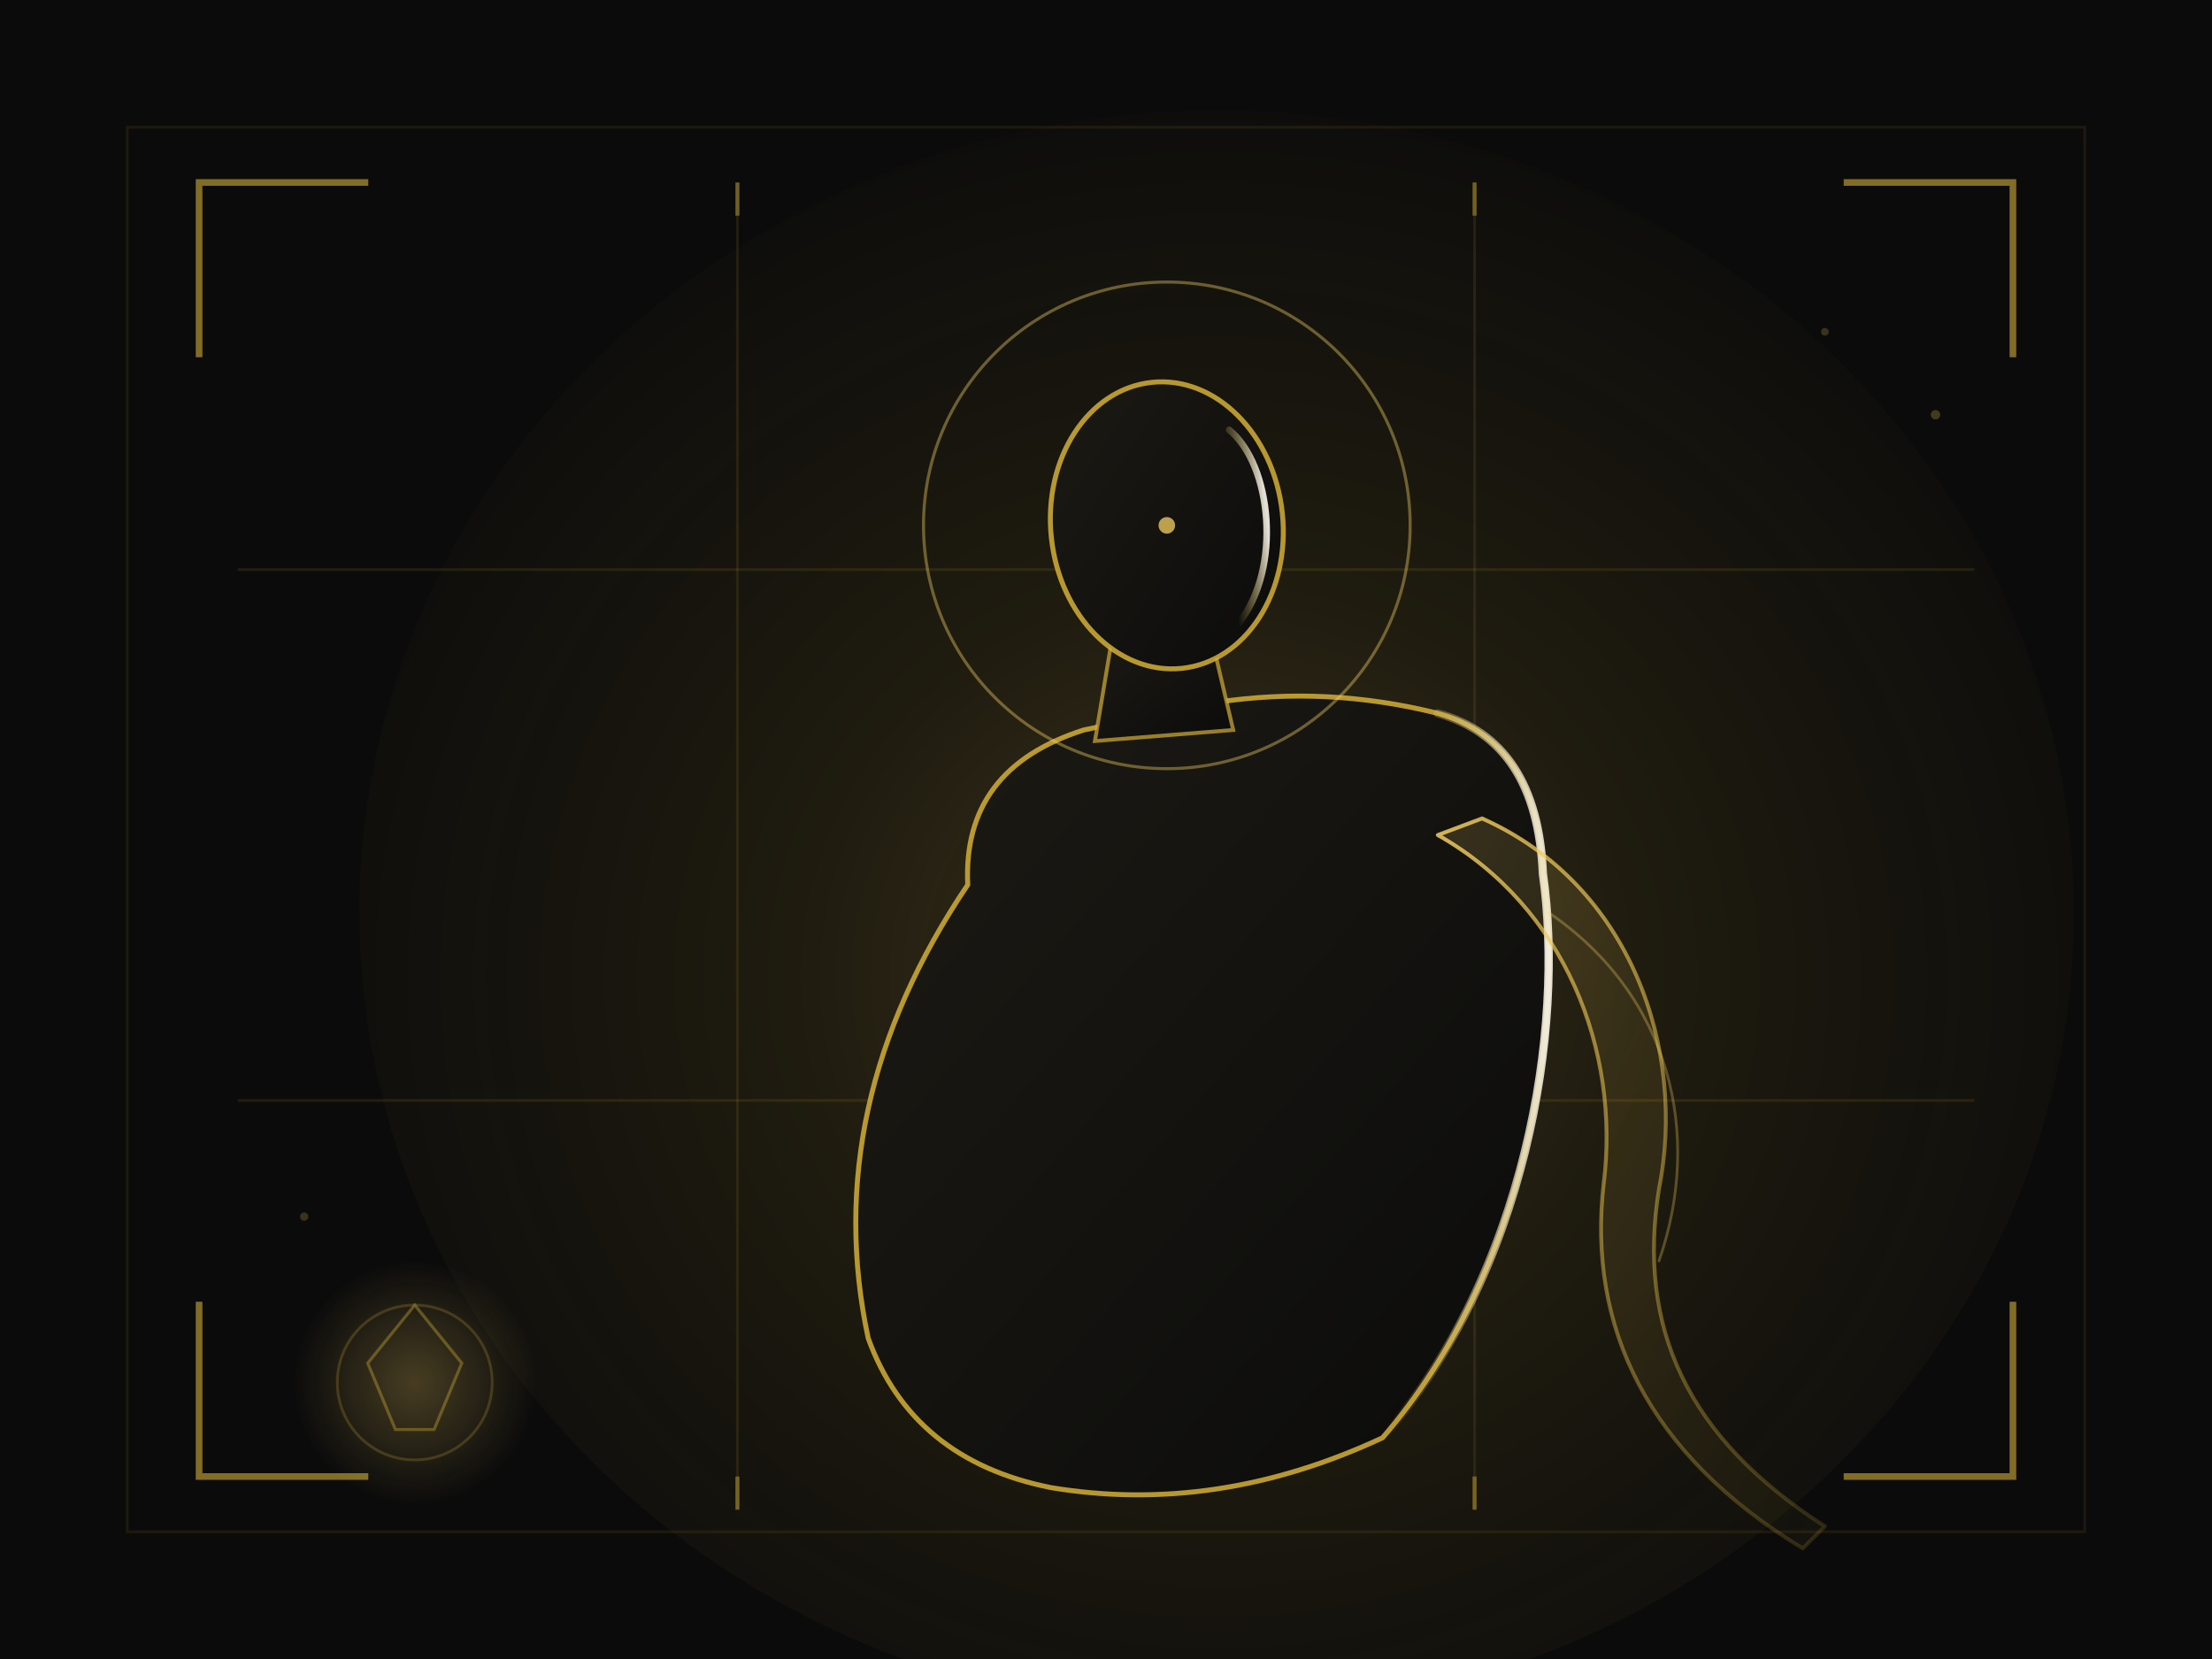
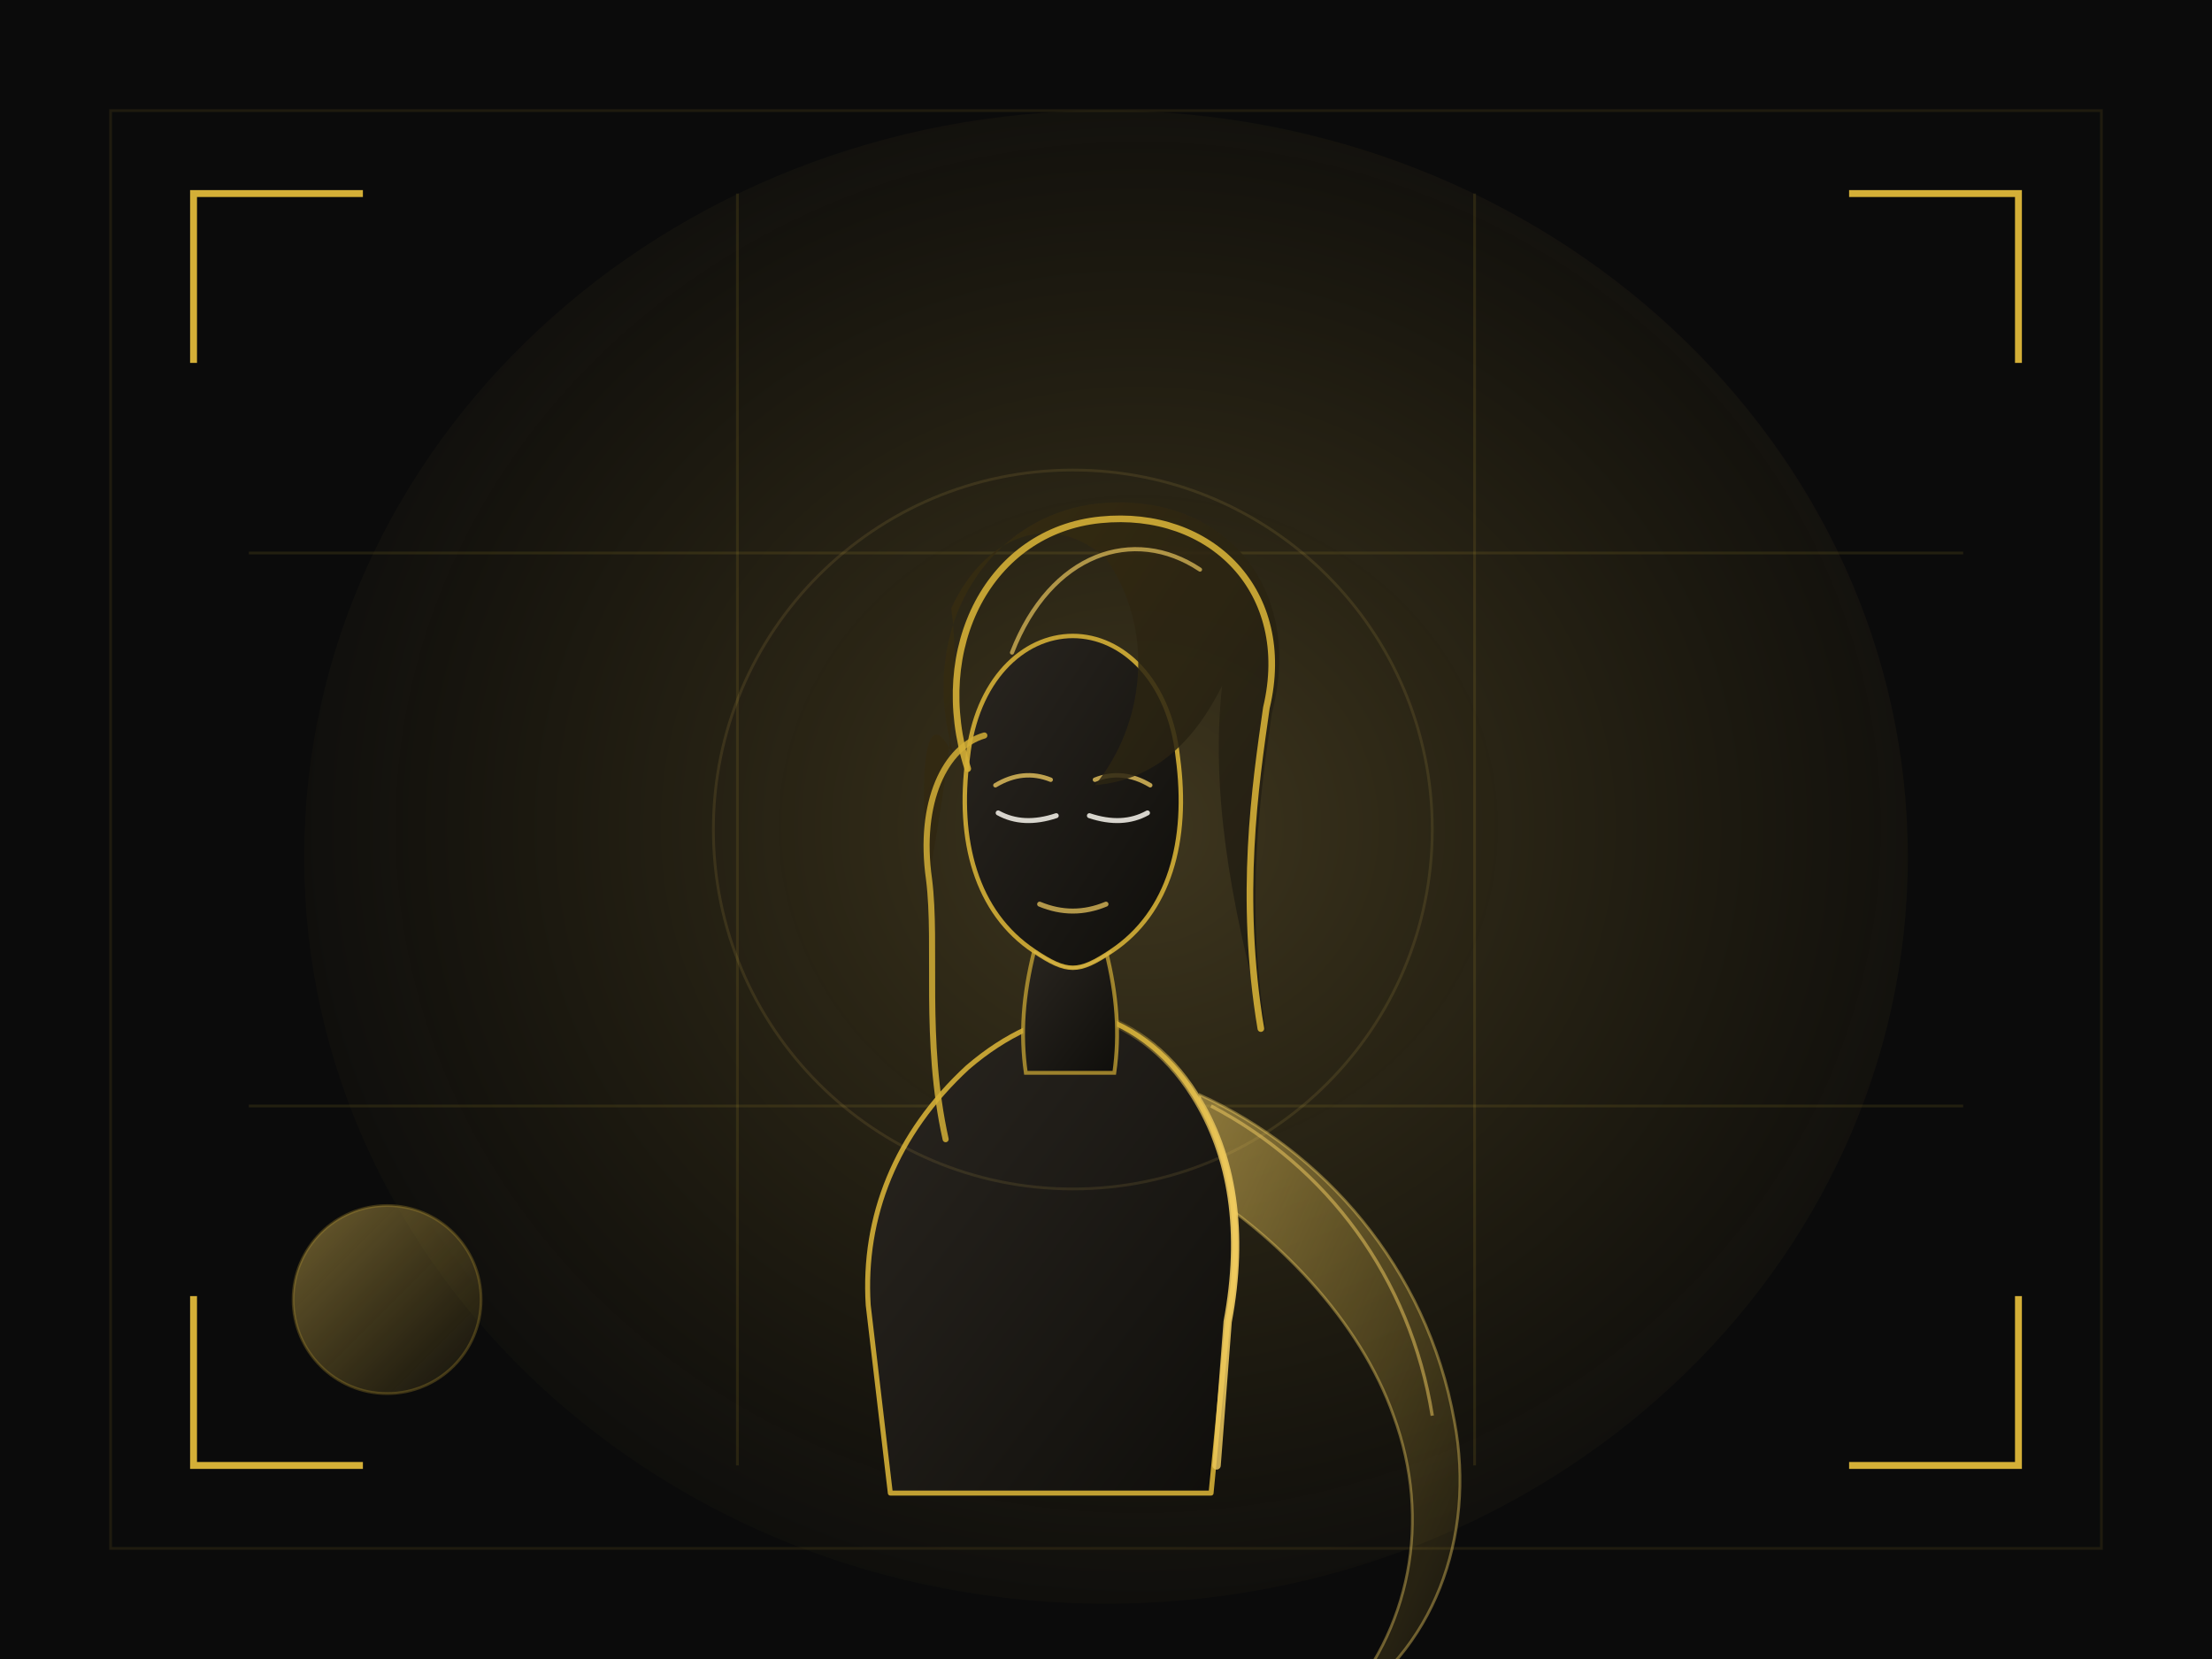
<svg xmlns="http://www.w3.org/2000/svg" viewBox="0 0 800 600" width="800" height="600">
+   <rect x="0" y="0" width="800" height="600" fill="#0b0b0b" />
  <defs>
-     <radialGradient id="sbGlow" cx="50%" cy="54%" r="58%">
+     <radialGradient id="sbGlow" cx="52%" cy="48%" r="58%">
      <stop offset="0%" stop-color="#f4cf63" stop-opacity="0.22" />
-       <stop offset="42%" stop-color="#d4af37" stop-opacity="0.10" />
      <stop offset="100%" stop-color="#d4af37" stop-opacity="0" />
    </radialGradient>
-     <linearGradient id="sbFigureFill" x1="0%" y1="0%" x2="100%" y2="100%">
-       <stop offset="0%" stop-color="#1c1a14" />
-       <stop offset="100%" stop-color="#0b0b0b" />
+     <linearGradient id="sbSkin" x1="0%" y1="0%" x2="100%" y2="100%">
+       <stop offset="0%" stop-color="#2a2620" />
+       <stop offset="100%" stop-color="#0f0e0b" />
+     </linearGradient>
+     <linearGradient id="sbHair" x1="0%" y1="0%" x2="100%" y2="100%">
+       <stop offset="0%" stop-color="#3a2e10" />
+       <stop offset="100%" stop-color="#1c1a14" />
    </linearGradient>
    <linearGradient id="sbRim" x1="0%" y1="0%" x2="100%" y2="0%">
      <stop offset="0%" stop-color="#d4af37" stop-opacity="0" />
-       <stop offset="100%" stop-color="#f8f5ed" stop-opacity="0.9" />
+       <stop offset="100%" stop-color="#f4cf63" stop-opacity="0.9" />
    </linearGradient>
-     <linearGradient id="sbFabricFill" x1="0%" y1="0%" x2="100%" y2="100%">
-       <stop offset="0%" stop-color="#f4cf63" stop-opacity="0.16" />
-       <stop offset="100%" stop-color="#d4af37" stop-opacity="0.04" />
+     <linearGradient id="sbFabric" x1="0%" y1="0%" x2="100%" y2="100%">
+       <stop offset="0%" stop-color="#f4cf63" stop-opacity="0.5" />
+       <stop offset="100%" stop-color="#d4af37" stop-opacity="0.05" />
    </linearGradient>
-     <linearGradient id="sbFabricRim" x1="0%" y1="0%" x2="100%" y2="100%">
-       <stop offset="0%" stop-color="#f4cf63" stop-opacity="0.85" />
-       <stop offset="100%" stop-color="#d4af37" stop-opacity="0.15" />
-     </linearGradient>
-     <radialGradient id="sbAccentGlow" cx="50%" cy="50%" r="50%">
-       <stop offset="0%" stop-color="#f4cf63" stop-opacity="0.3" />
-       <stop offset="100%" stop-color="#f4cf63" stop-opacity="0" />
-     </radialGradient>
  </defs>
-   <rect x="0" y="0" width="800" height="600" fill="#0b0b0b" />
-   <ellipse cx="440" cy="330" rx="310" ry="290" fill="url(#sbGlow)" />
-   <g stroke="#d4af37" stroke-opacity="0.11" stroke-width="1">
-     <line x1="266.7" y1="66" x2="266.7" y2="546" />
-     <line x1="533.3" y1="66" x2="533.3" y2="546" />
-     <line x1="86" y1="206" x2="714" y2="206" />
-     <line x1="86" y1="398" x2="714" y2="398" />
+   <ellipse cx="400" cy="310" rx="290" ry="270" fill="url(#sbGlow)" />
+   <g stroke="#d4af37" stroke-opacity="0.12" stroke-width="1">
+     <line x1="266.7" y1="70" x2="266.7" y2="530" />
+     <line x1="533.3" y1="70" x2="533.3" y2="530" />
+     <line x1="90" y1="200" x2="710" y2="200" />
+     <line x1="90" y1="400" x2="710" y2="400" />
  </g>
-   <g stroke="#d4af37" stroke-width="2.4" fill="none" stroke-linecap="square" stroke-opacity="0.6">
-     <path d="M 72 128 L 72 66 L 132 66" />
-     <path d="M 668 66 L 728 66 L 728 128" />
-     <path d="M 728 472 L 728 534 L 668 534" />
-     <path d="M 132 534 L 72 534 L 72 472" />
+   <g stroke="#d4af37" stroke-width="2.5" fill="none" stroke-linecap="square">
+     <path d="M 70 130 L 70 70 L 130 70" />
+     <path d="M 670 70 L 730 70 L 730 130" />
+     <path d="M 730 470 L 730 530 L 670 530" />
+     <path d="M 130 530 L 70 530 L 70 470" />
  </g>
-   <g stroke="#d4af37" stroke-opacity="0.45" stroke-width="1.5">
-     <line x1="266.7" y1="66" x2="266.7" y2="78" />
-     <line x1="533.3" y1="66" x2="533.3" y2="78" />
-     <line x1="266.7" y1="534" x2="266.7" y2="546" />
-     <line x1="533.3" y1="534" x2="533.3" y2="546" />
+   <rect x="40" y="40" width="720" height="520" fill="none" stroke="#d4af37" stroke-opacity="0.10" stroke-width="1" />
+   <g transform="translate(388 350)">
+     <path d="M 46 46 C 90 66, 128 108, 138 164 C 146 206, 130 248, 96 268              C 122 240, 130 200, 116 162 C 104 128, 74 96, 40 76 Z" fill="url(#sbFabric)" stroke="#f4cf63" stroke-width="1" stroke-opacity="0.4" />
+     <path d="M 50 50 C 92 72, 122 112, 130 162" fill="none" stroke="#f4cf63" stroke-width="1.2" stroke-opacity="0.5" />
+     <path d="M -66 190 L -74 122 C -76 90, -64 60, -38 36 C -24 24, -10 18, 4 16              C 20 20, 34 30, 44 46 C 58 68, 62 96, 56 128 L 50 190 Z" fill="url(#sbSkin)" stroke="#d4af37" stroke-width="1.8" stroke-opacity="0.9" stroke-linejoin="round" />
+     <path d="M 4 16 C 20 20, 34 30, 44 46 C 58 68, 62 96, 56 128 L 52 180" fill="none" stroke="url(#sbRim)" stroke-width="3" stroke-linecap="round" />
+     <path d="M -14 -6 C -18 10, -19 24, -17 38 L 15 38 C 17 24, 16 10, 12 -6 Z" fill="url(#sbSkin)" stroke="#d4af37" stroke-width="1.4" stroke-opacity="0.7" />
+     <path d="M -38 -76 C -42 -46, -35 -20, -14 -6 C -2 2, 2 2, 14 -6 C 35 -20, 42 -46, 38 -76              C 35 -104, 18 -120, 0 -120 C -18 -120, -35 -104, -38 -76 Z" fill="url(#sbSkin)" stroke="#d4af37" stroke-width="1.6" stroke-opacity="0.9" />
+     <path d="M -28 -66 Q -18 -72 -8 -68" fill="none" stroke="#f4cf63" stroke-width="1.6" stroke-linecap="round" stroke-opacity="0.75" />
+     <path d="M 8 -68 Q 18 -72 28 -66" fill="none" stroke="#f4cf63" stroke-width="1.6" stroke-linecap="round" stroke-opacity="0.75" />
+     <path d="M -27 -56 Q -18 -51 -6 -55" fill="none" stroke="#f8f5ed" stroke-width="1.8" stroke-linecap="round" stroke-opacity="0.85" />
+     <path d="M 6 -55 Q 18 -51 27 -56" fill="none" stroke="#f8f5ed" stroke-width="1.8" stroke-linecap="round" stroke-opacity="0.85" />
+     <path d="M -12 -23 Q 0 -18 12 -23" fill="none" stroke="#f4cf63" stroke-width="1.8" stroke-linecap="round" stroke-opacity="0.7" />
+     <path d="M -14 -6 C -2 2, 2 2, 14 -6" fill="none" stroke="#f4cf63" stroke-width="1" stroke-opacity="0.3" />
+     <path d="M -42 -74 C -58 -120, -32 -164, 10 -168 C 54 -172, 84 -138, 72 -92              C 68 -64, 62 -24, 70 24              C 56 -26, 50 -66, 54 -102 C 44 -82, 30 -68, 8 -66              C 26 -88, 30 -122, 12 -148 C -8 -166, -32 -156, -44 -130              C -40 -102, -46 -68, -52 -32              C -56 -68, -54 -102, -42 -74 Z" fill="url(#sbHair)" stroke="none" opacity="0.85" />
+     <g fill="none" stroke-linecap="round">
+       <path d="M -38 -72 C -52 -116, -30 -158, 10 -162 C 50 -166, 80 -136, 70 -94                C 66 -66, 60 -26, 68 22" stroke="#d4af37" stroke-width="2.4" stroke-opacity="0.9" />
+       <path d="M -32 -84 C -46 -80, -56 -60, -52 -32 C -49 -8, -54 26, -46 62" stroke="#d4af37" stroke-width="2.2" stroke-opacity="0.85" />
+       <path d="M -22 -114 C -8 -150, 22 -160, 46 -144" stroke="#f4cf63" stroke-width="1.5" stroke-opacity="0.65" />
+     </g>
  </g>
-   <g>
-     <path d="M 350 320              Q 348 278 392 264              L 440 254              Q 480 248 520 258              Q 556 268 558 316              C 566 372, 552 460, 500 520              Q 440 548 380 538              Q 330 528 314 484              Q 296 400 350 320 Z" fill="url(#sbFigureFill)" stroke="#d4af37" stroke-width="1.8" stroke-opacity="0.85" stroke-linejoin="round" />
-     <path d="M 520 258 Q 556 268 558 316 C 566 372, 552 460, 500 520" fill="none" stroke="url(#sbRim)" stroke-width="3" stroke-linecap="round" stroke-linejoin="round" />
-     <path d="M 396 268 L 402 232 L 438 230 L 446 264 Z" fill="url(#sbFigureFill)" stroke="#d4af37" stroke-width="1.4" stroke-opacity="0.7" />
-     <ellipse cx="422" cy="190" rx="42" ry="52" fill="url(#sbFigureFill)" stroke="#d4af37" stroke-width="1.8" stroke-opacity="0.85" transform="rotate(-6 422 190)" />
-     <path d="M 448 158 C 462 172, 462 210, 444 228" fill="none" stroke="url(#sbRim)" stroke-width="2.4" stroke-linecap="round" transform="rotate(-6 422 190)" />
+   <g transform="translate(388 300)" opacity="0.6">
+     <circle cx="0" cy="0" r="130" fill="none" stroke="#f4cf63" stroke-opacity="0.18" stroke-width="1" />
  </g>
-   <path d="M 536 296            C 590 320, 610 380, 600 430            C 592 480, 610 520, 660 552            L 652 560            C 596 526, 574 480, 580 428            C 586 380, 566 328, 520 302            Z" fill="url(#sbFabricFill)" stroke="url(#sbFabricRim)" stroke-width="1.4" stroke-linejoin="round" />
-   <path d="M 560 330 C 604 360, 616 410, 600 456" fill="none" stroke="#f4cf63" stroke-width="1" stroke-opacity="0.3" stroke-linecap="round" />
-   <circle cx="422" cy="190" r="88" fill="none" stroke="#f4cf63" stroke-width="1.1" stroke-opacity="0.4" />
-   <circle cx="422" cy="190" r="3" fill="#f4cf63" opacity="0.75" />
-   <g transform="translate(150 500)" opacity="0.85">
-     <circle cx="0" cy="0" r="44" fill="url(#sbAccentGlow)" />
-     <g stroke="#d4af37" stroke-width="1.1" fill="none" stroke-opacity="0.45">
-       <path d="M 0 -28 L 17 -7 L 7 17 L -7 17 L -17 -7 Z" />
-     </g>
-     <circle cx="0" cy="0" r="28" fill="none" stroke="#d4af37" stroke-opacity="0.26" stroke-width="1" />
-   </g>
-   <rect x="46" y="46" width="708" height="508" fill="none" stroke="#d4af37" stroke-opacity="0.09" stroke-width="1" />
-   <g fill="#f4cf63">
-     <circle cx="700" cy="150" r="1.7" opacity="0.24" />
-     <circle cx="110" cy="440" r="1.5" opacity="0.2" />
-     <circle cx="660" cy="120" r="1.4" opacity="0.2" />
+   <g transform="translate(140 470)" opacity="0.85">
+     <circle cx="0" cy="0" r="34" fill="url(#sbFabric)" />
+     <circle cx="0" cy="0" r="34" fill="none" stroke="#d4af37" stroke-opacity="0.3" stroke-width="1" />
  </g>
</svg>
